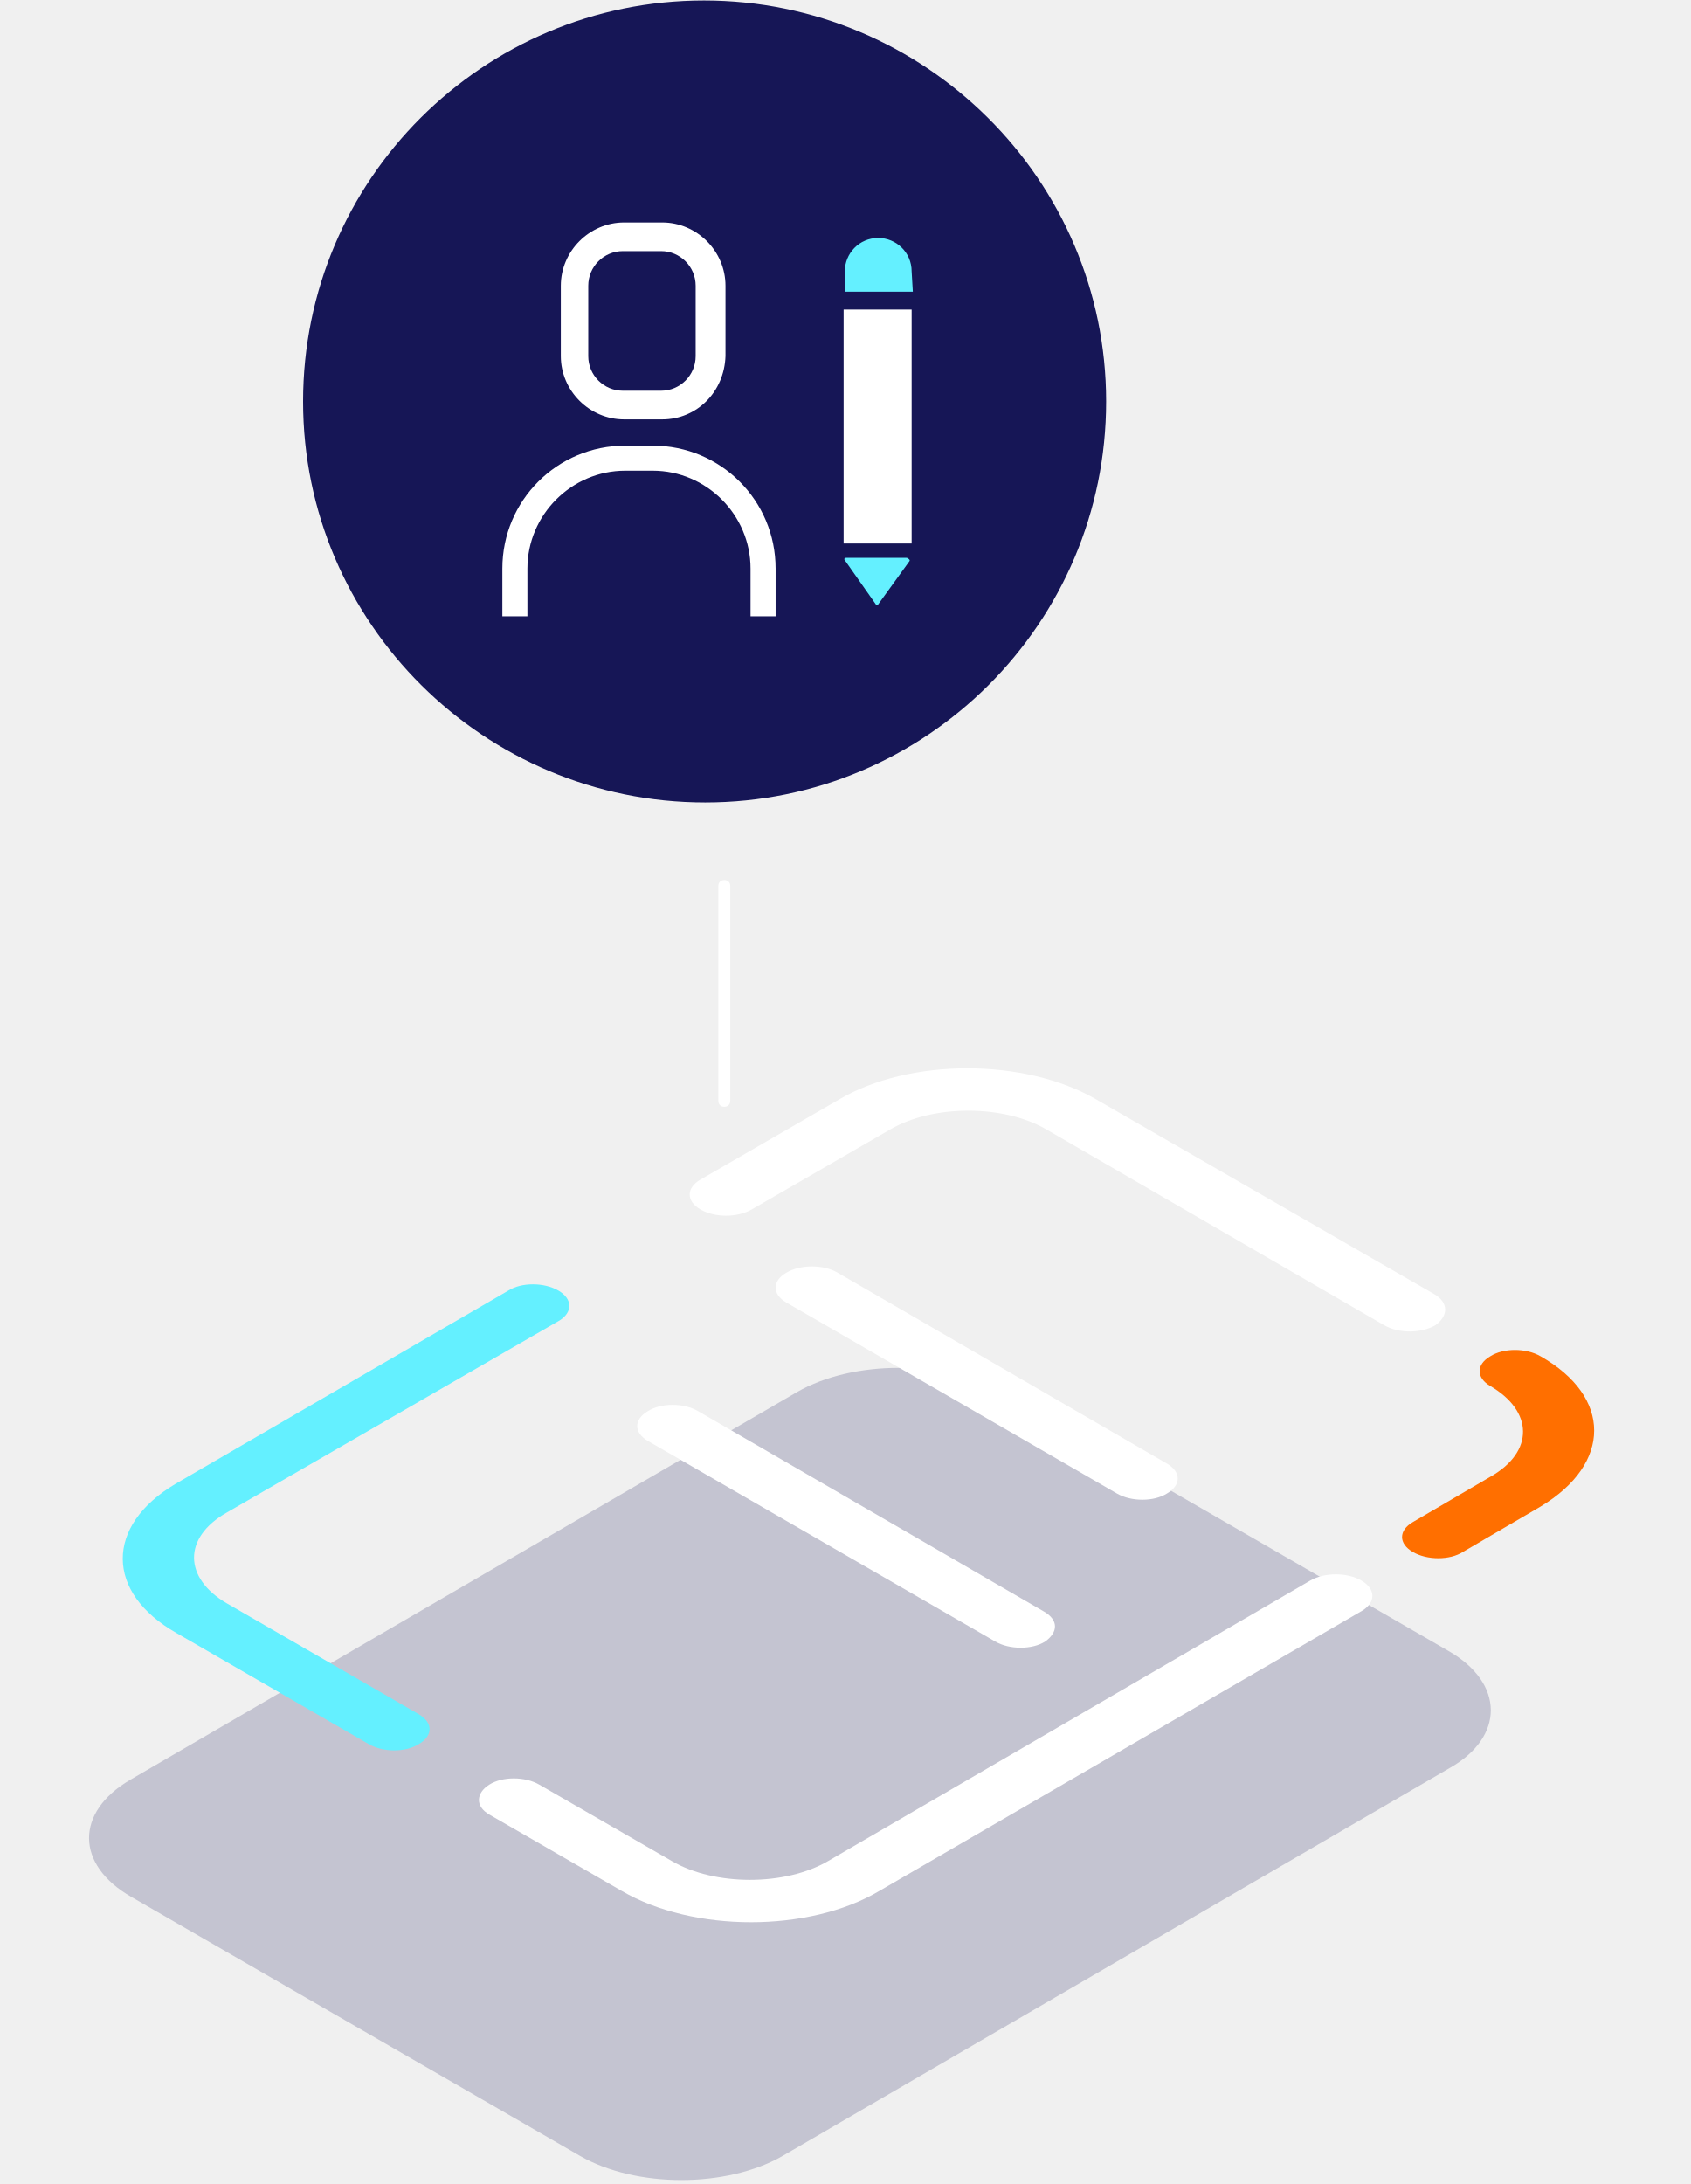
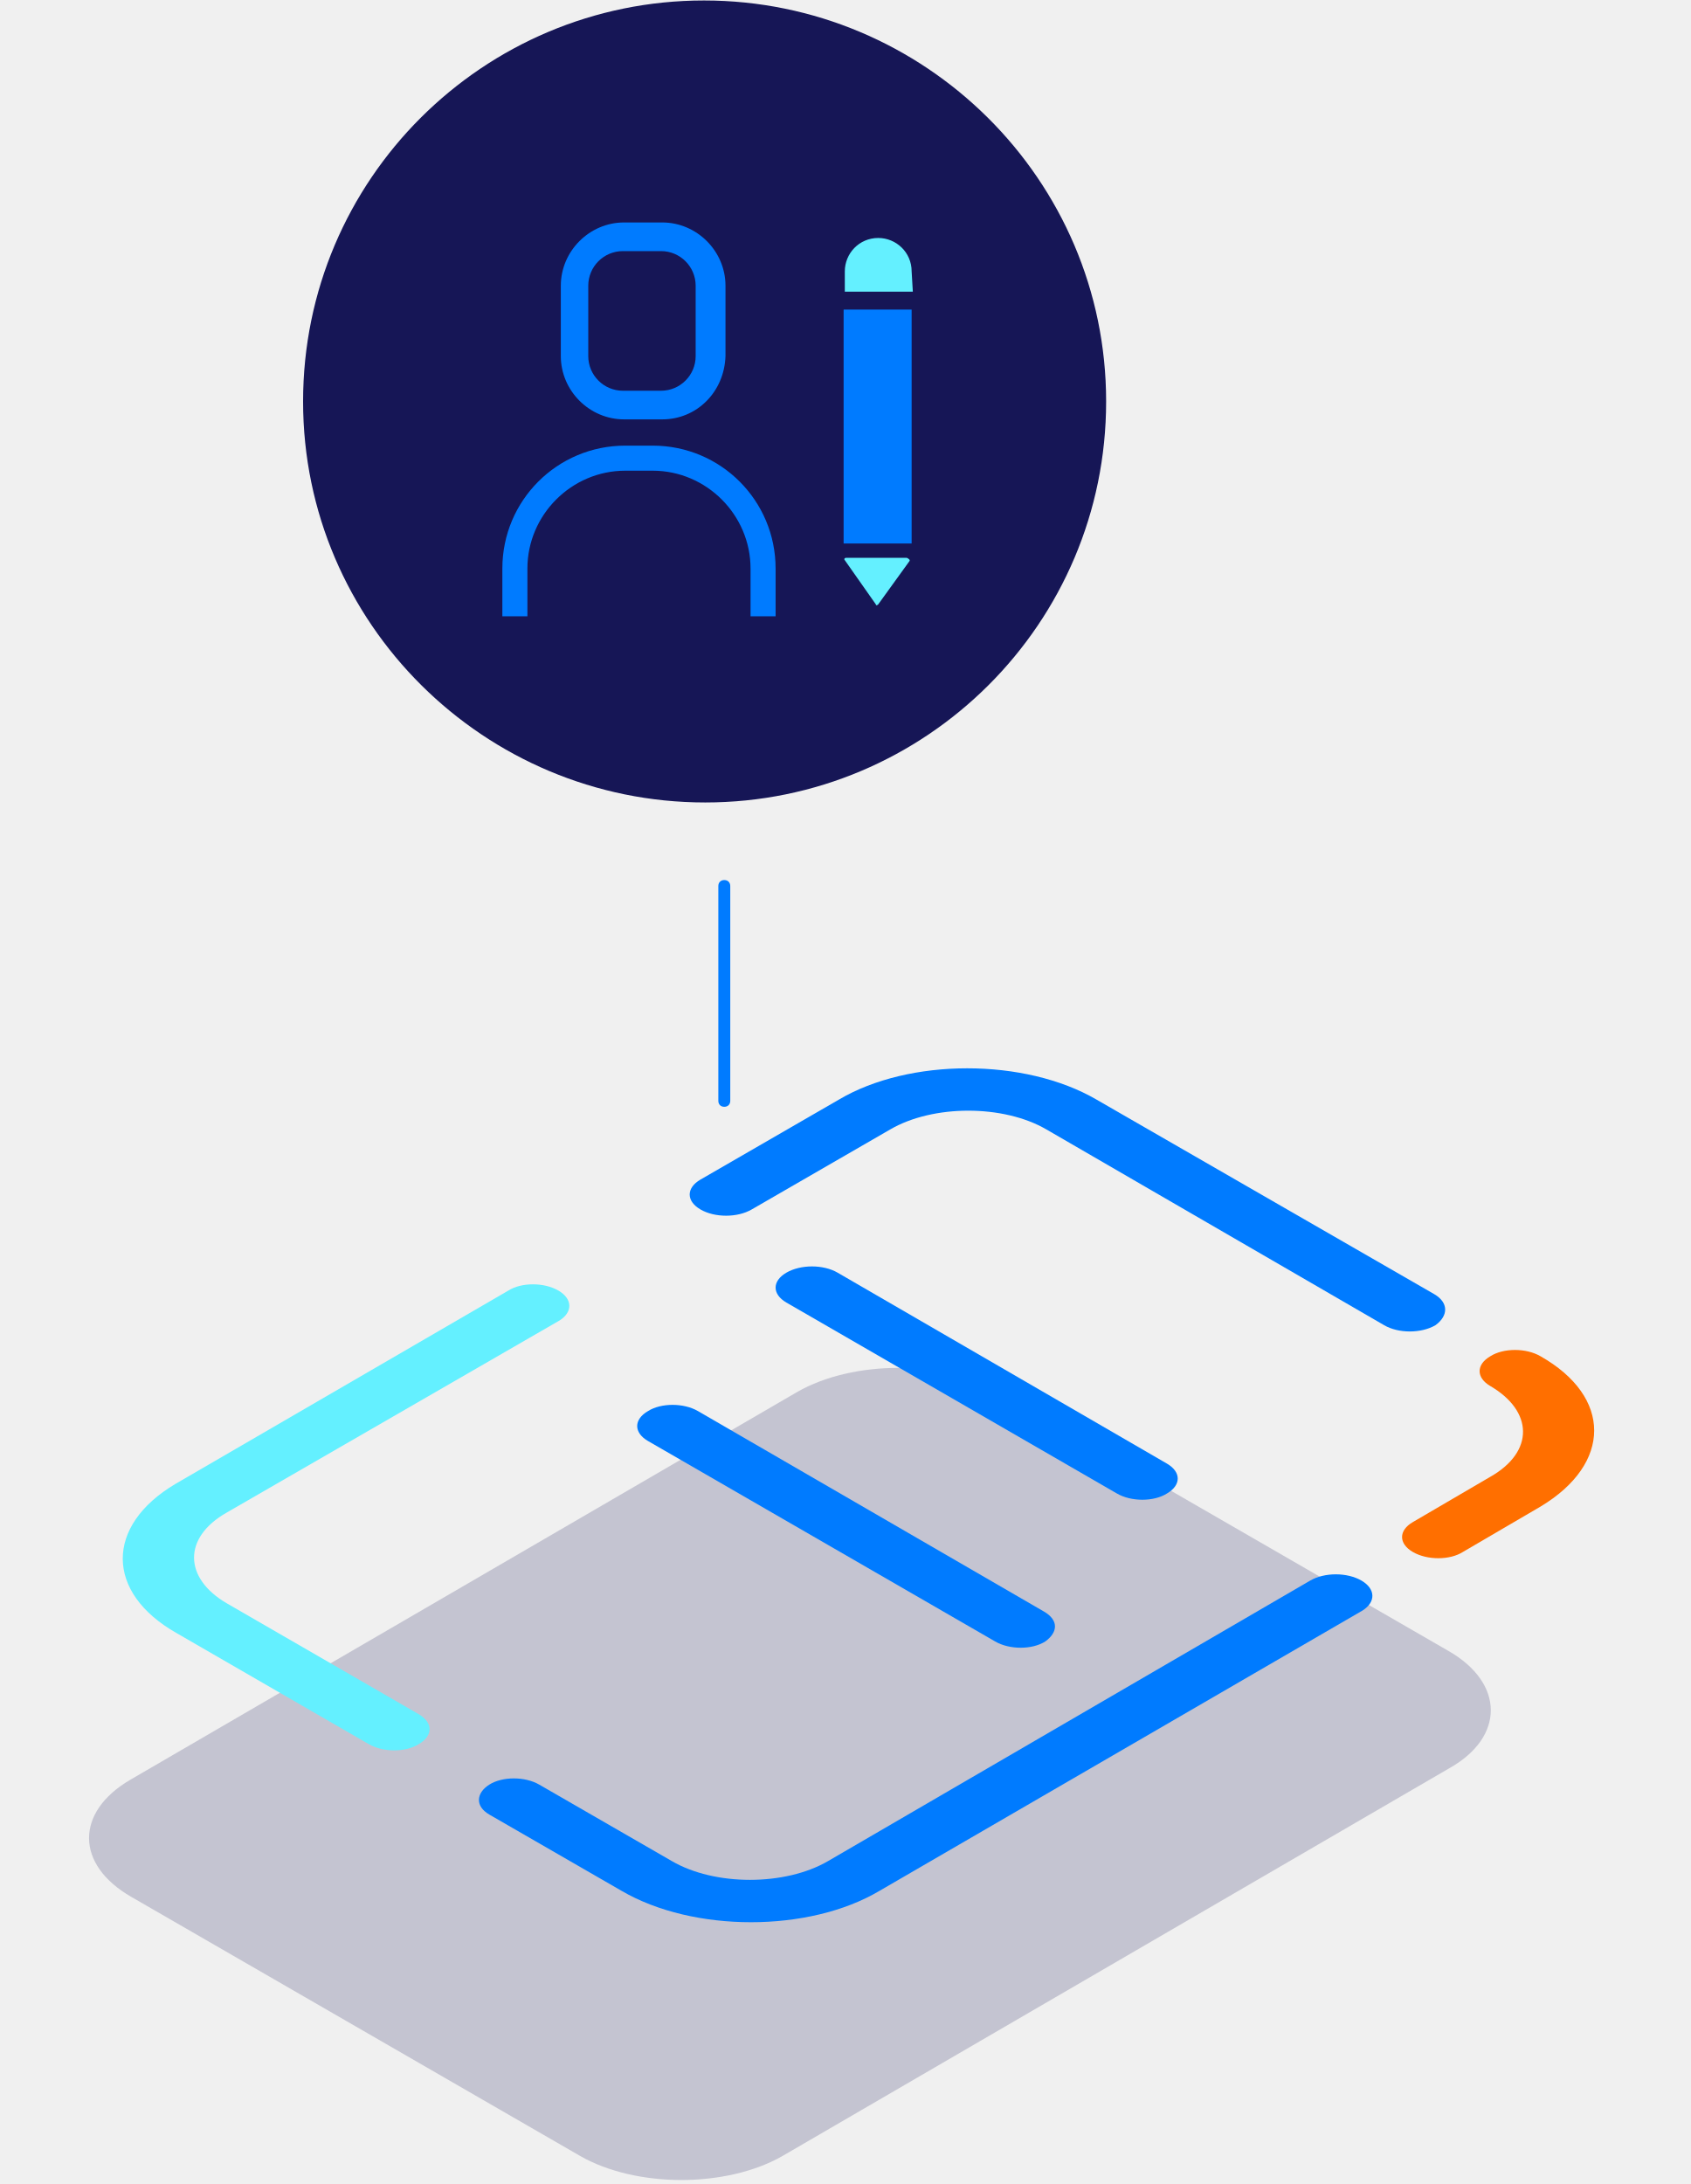
<svg xmlns="http://www.w3.org/2000/svg" version="1.1" id="Layer_1" x="0px" y="0px" viewBox="0 0 141.7 183" style="enable-background:new 0 0 141.7 183;" xml:space="preserve">
  <style type="text/css">
	.st0{fill:#161656;fill-opacity:0.2;}
- 	.st1{fill:#ffffff;}
+ 	.st1{fill:#007bff;}
	.st2{fill:#ff6f00;}
	.st3{fill:#64f0ff;}
	.st4{fill:#161656;}
</style>
  <g id="Desktop">
    <g id="_x35_-Project-" transform="translate(-568, -2960)">
      <g id="Traceability-Copy" transform="translate(563, 2959)">
        <g id="Group-3" transform="translate(0, 112.64)">
          <g id="Clip-2">
				</g>
          <path id="Fill-1" class="st0" d="M126.4,26.7L88.8,5c-4.7-2.7-12.3-2.7-17,0L15.9,37.5c-4.6,2.7-4.6,7.1,0.1,9.8L53.6,69      c4.7,2.7,12.3,2.7,17,0l55.9-32.5C131.1,33.9,131.1,29.4,126.4,26.7" />
        </g>
        <g id="Group-22" transform="translate(1, 86.64)">
          <g id="Group-6">
            <g id="Clip-5">
					</g>
            <path id="Fill-4" class="st1" d="M124.2,22.8L95.9,6.5c-6-3.5-15.7-3.5-21.6,0l-11.6,6.7c-1.2,0.7-1.2,1.8,0,2.5       c1.2,0.7,3.1,0.7,4.3,0L78.6,9c3.6-2.1,9.5-2.1,13.1,0L120,25.4c1.2,0.7,3.1,0.7,4.3,0C125.4,24.6,125.4,23.5,124.2,22.8" />
          </g>
          <g id="Group-9">
            <g id="Clip-8">
					</g>
            <path id="Fill-7" class="st2" d="M133.1,28c-1.2-0.7-3.1-0.7-4.2,0c-1.2,0.7-1.2,1.8,0,2.5c3.6,2.1,3.7,5.5,0,7.6l-6.5,3.8       c-1.2,0.7-1.2,1.8,0,2.5s3.1,0.7,4.2,0l6.5-3.8C139.1,37,139.1,31.4,133.1,28" />
          </g>
          <g id="Group-12">
            <g id="Clip-11">
					</g>
            <path id="Fill-10" class="st1" d="M118.1,46.8c-1.2-0.7-3.1-0.7-4.3,0L73.4,70.3c-3.6,2.1-9.5,2.1-13.1,0l-11.1-6.4       c-1.2-0.7-3.1-0.7-4.2,0c-1.1,0.7-1.2,1.8,0,2.5l11.1,6.4c6,3.5,15.7,3.5,21.6,0l40.5-23.5C119.3,48.6,119.3,47.5,118.1,46.8" />
          </g>
          <g id="Group-15">
            <g id="Clip-14">
					</g>
            <path id="Fill-13" class="st3" d="M50.8,22.5c-1.2-0.7-3.1-0.7-4.2,0L18.7,38.7c-5.9,3.5-5.9,9.1,0.1,12.5l16.1,9.3       c1.2,0.7,3.1,0.7,4.2,0c1.2-0.7,1.2-1.8,0-2.5L23,48.7c-3.6-2.1-3.7-5.5,0-7.6L50.9,25C52,24.3,52,23.2,50.8,22.5" />
          </g>
          <g id="Group-18">
            <g id="Clip-17">
					</g>
            <path id="Fill-16" class="st1" d="M101.8,37L74.2,21c-1.2-0.7-3.1-0.7-4.3,0s-1.2,1.8,0,2.5l27.7,16c1.2,0.7,3.1,0.7,4.2,0       C103,38.8,103,37.7,101.8,37" />
          </g>
          <g id="Group-21">
            <g id="Clip-20">
					</g>
            <path id="Fill-19" class="st1" d="M91.5,49.4l-29-16.8c-1.2-0.7-3.1-0.7-4.2,0c-1.2,0.7-1.2,1.8,0,2.5l29.1,16.8       c1.2,0.7,3.1,0.7,4.2,0C92.7,51.1,92.7,50.1,91.5,49.4" />
          </g>
        </g>
        <g id="Group-35" transform="translate(0, 0.64)">
          <g id="Group-25" transform="translate(23, 0)">
            <g id="Clip-24">
					</g>
            <path id="Fill-23" class="st4" d="M74.7,34c0,18.6-15.1,33.6-33.6,33.6S7.4,52.6,7.4,34S22.5,0.4,41,0.4S74.7,15.4,74.7,34" />
          </g>
          <path id="Fill-26" class="st1" d="M57.2,21.4c-1.6,0-2.9,1.3-2.9,2.9v5.9c0,1.6,1.3,2.9,2.9,2.9h3.2c1.6,0,2.9-1.3,2.9-2.9v-5.9      c0-1.6-1.3-2.9-2.9-2.9H57.2z M60.5,35.5h-3.2c-2.9,0-5.3-2.4-5.3-5.3v-5.9c0-2.9,2.4-5.3,5.3-5.3h3.2c2.9,0,5.3,2.4,5.3,5.3      v5.9C65.7,33.2,63.4,35.5,60.5,35.5z" />
          <path id="Fill-28" class="st1" d="M70,48c0-5.7-4.6-10.3-10.3-10.3h-2.3c-5.7,0-10.3,4.6-10.3,10.3v3.2c0,0.3,0,0.5,0,0.8h2.1      c0-0.2,0-0.5,0-0.8V48c0-4.5,3.7-8.2,8.2-8.2h2.3c4.5,0,8.2,3.7,8.2,8.2v3.2c0,0.3,0,0.5,0,0.8H70c0-0.2,0-0.5,0-0.8      C70,51.2,70,48,70,48z" />
          <path id="Fill-30" class="st1" d="M75.7,45.9h5.7V26.3h-5.7V45.9z M76.7,44.9h3.7V27.3h-3.7V44.9z" />
          <path id="Fill-32" class="st3" d="M81.2,47.4L78.6,51c-0.1,0.1-0.2,0.1-0.2,0l-2.6-3.7c-0.1-0.1,0-0.2,0.1-0.2H81      C81.2,47.2,81.3,47.3,81.2,47.4" />
          <path id="Fill-33" class="st3" d="M81.4,23.1c0-1.6-1.3-2.8-2.8-2.8c-1.6,0-2.8,1.3-2.8,2.8v1.7h5.7L81.4,23.1L81.4,23.1z" />
          <path id="Fill-34" class="st1" d="M65.7,93.1c-0.3,0-0.5-0.2-0.5-0.5v-18c0-0.3,0.2-0.5,0.5-0.5s0.5,0.2,0.5,0.5v18      C66.2,92.9,66,93.1,65.7,93.1" />
        </g>
      </g>
    </g>
  </g>
</svg>
